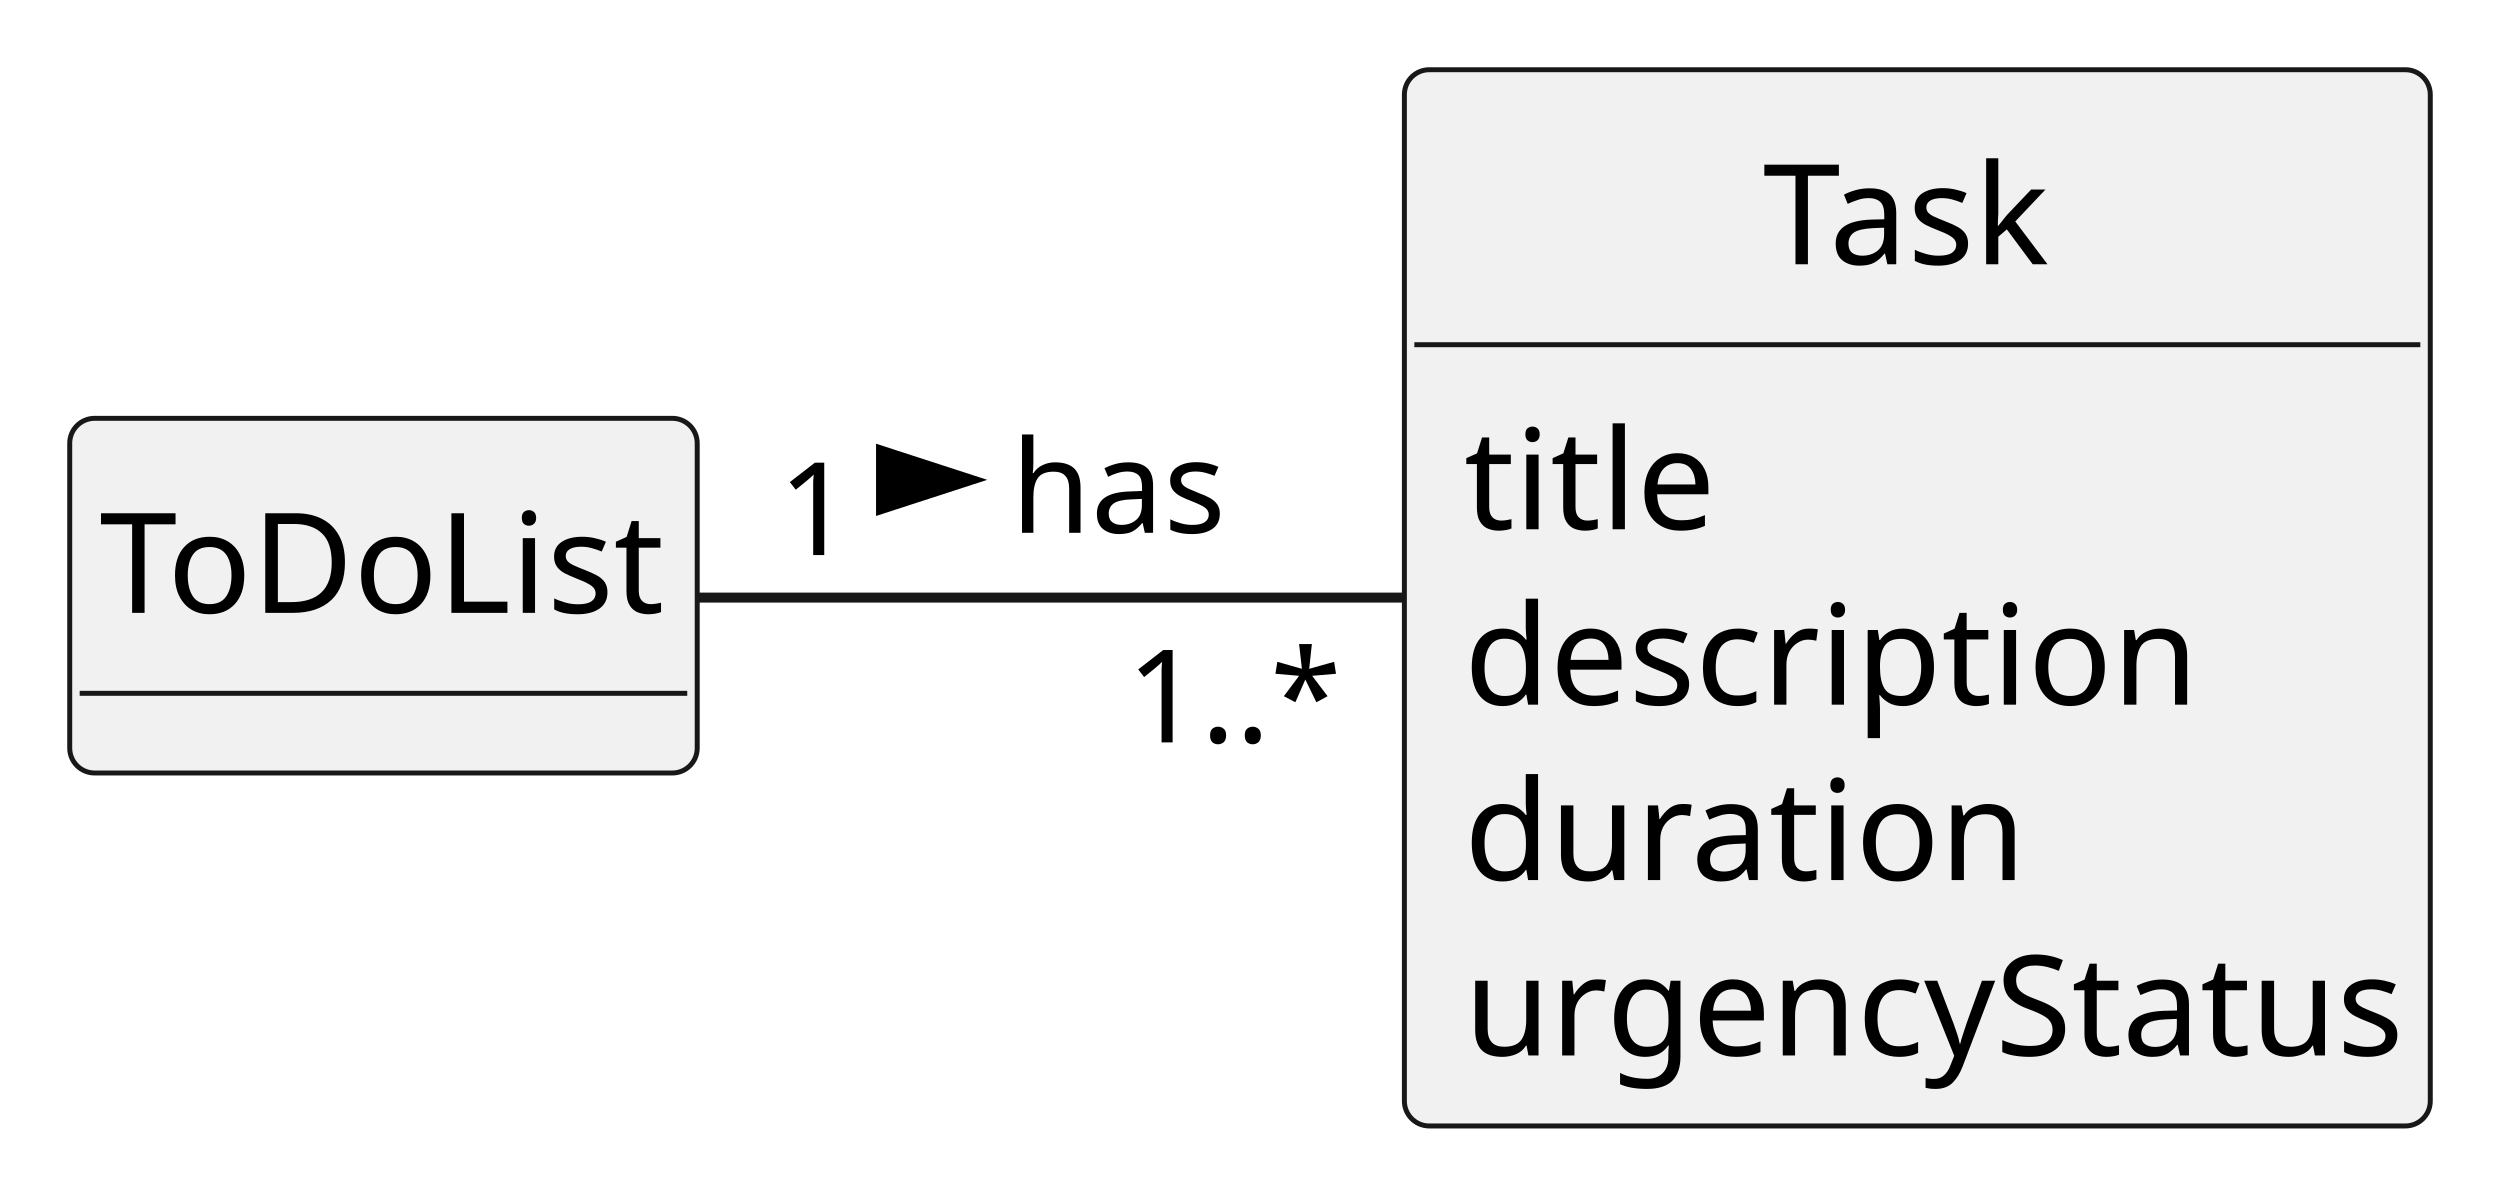
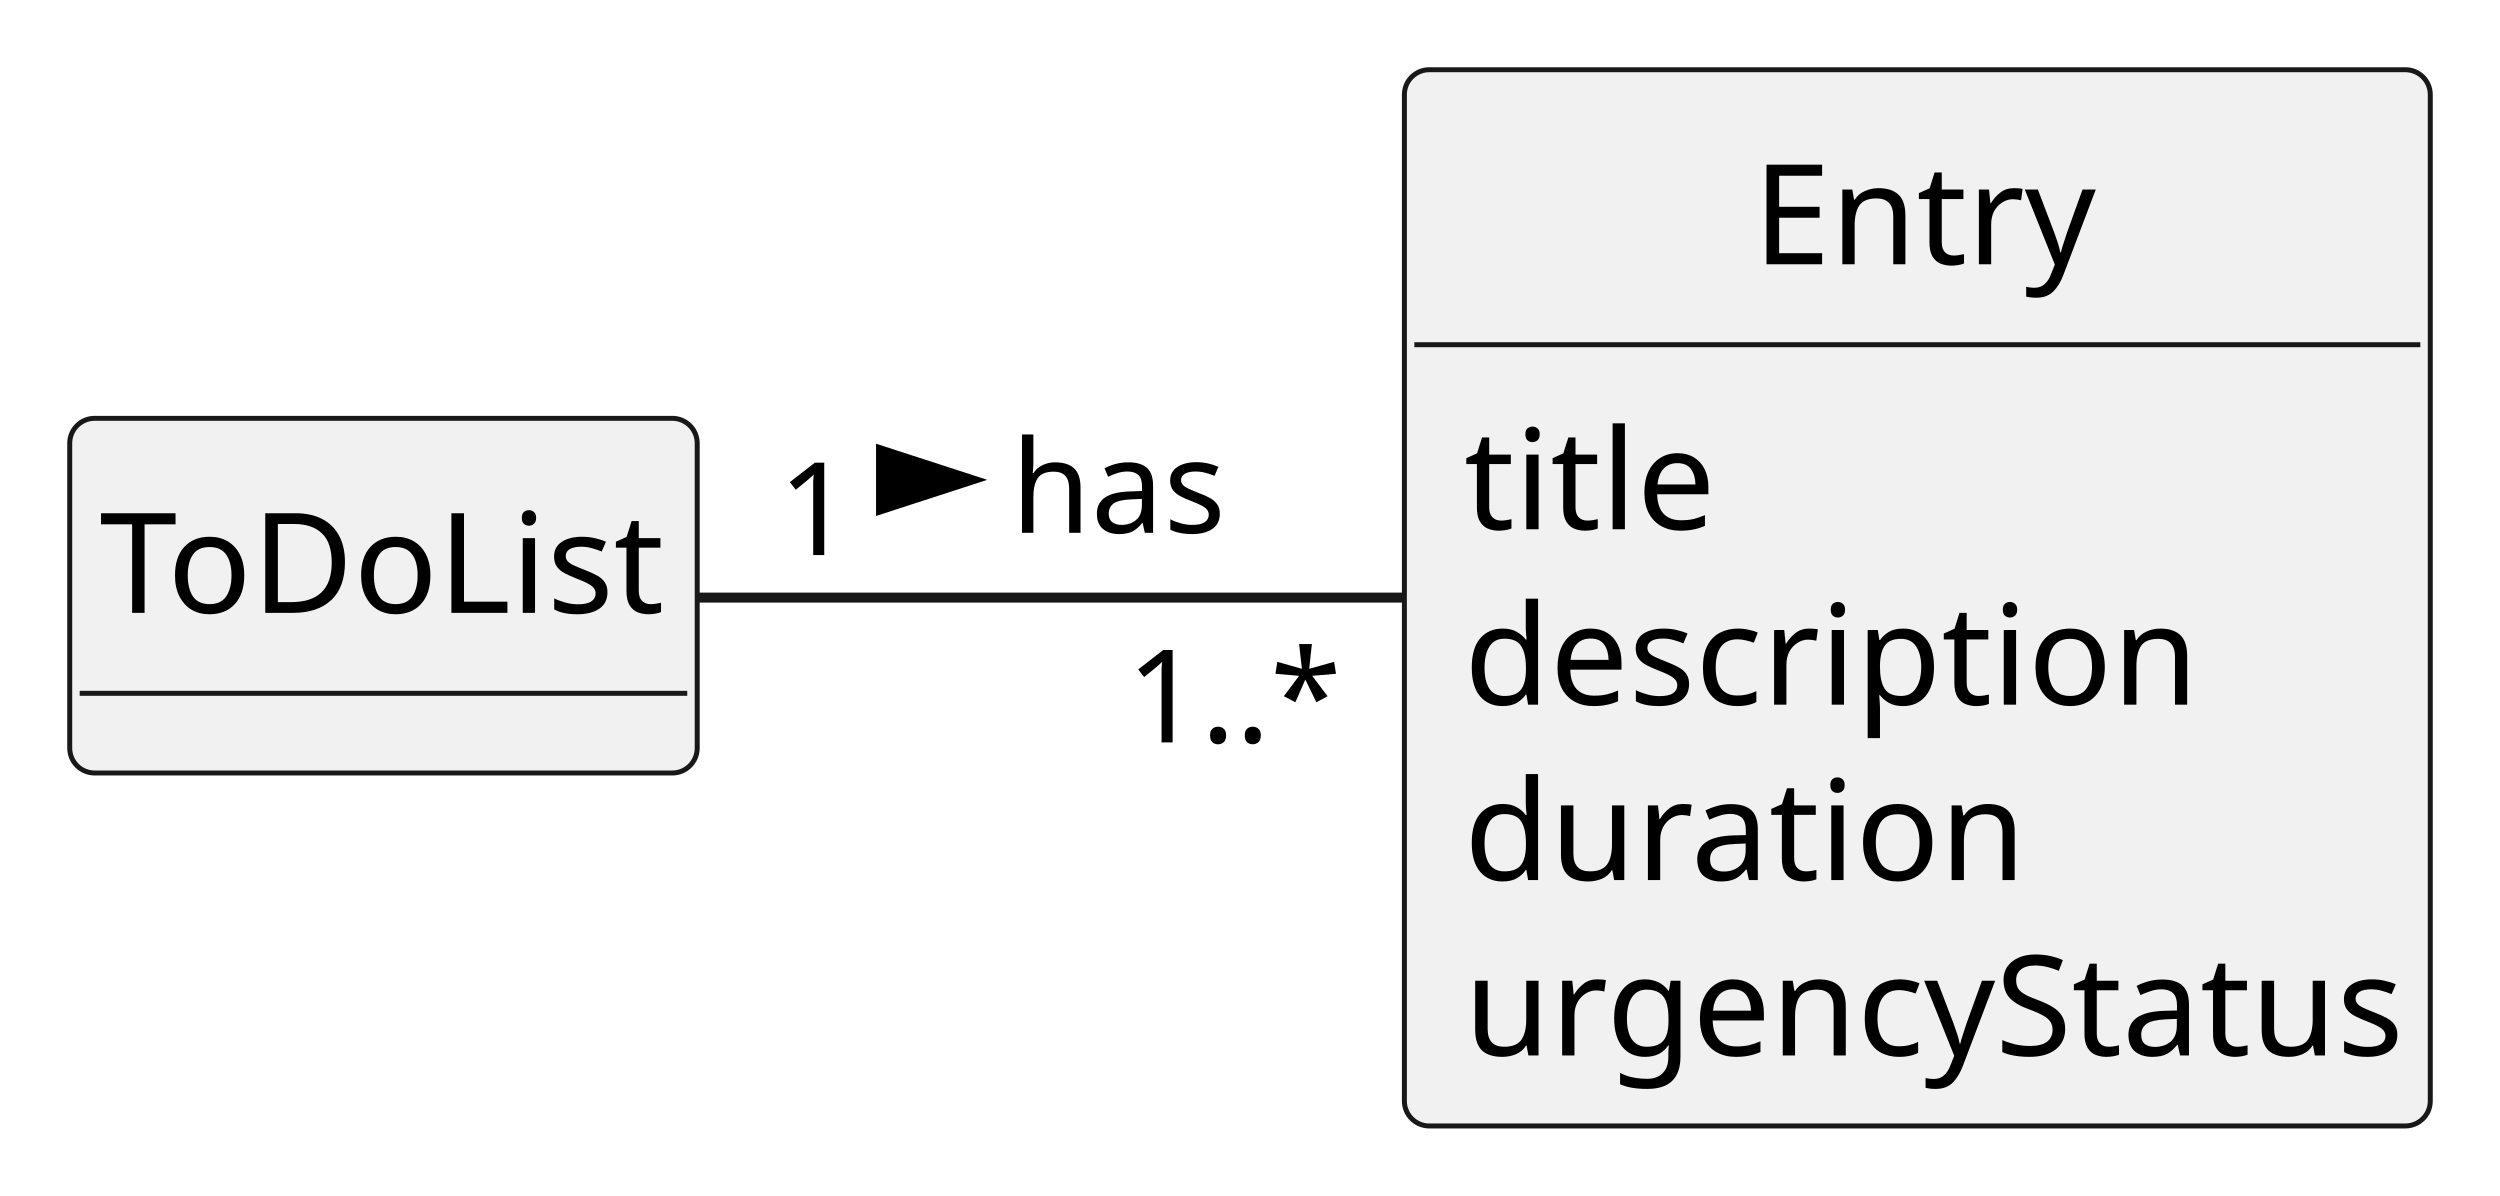
<svg xmlns="http://www.w3.org/2000/svg" contentStyleType="text/css" height="120px" preserveAspectRatio="none" style="width:251px;height:120px;background:#FFFFFF;" version="1.1" viewBox="0 0 251 120" width="251px" zoomAndPan="magnify">
  <defs />
  <g>
-     <g id="elem_Task">
-       <rect codeLine="13" fill="#F1F1F1" height="106.047" id="Task" rx="2.5" ry="2.5" style="stroke:#181818;stroke-width:0.5;" width="103" x="141" y="7" />
-       <text fill="#000000" font-family="sans-serif" font-size="14" lengthAdjust="spacing" textLength="31" x="177" y="26.533">Task</text>
+     <g id="elem_Entry">
+       <rect codeLine="13" fill="#F1F1F1" height="106.047" id="Entry" rx="2.5" ry="2.5" style="stroke:#181818;stroke-width:0.5;" width="103" x="141" y="7" />
+       <text fill="#000000" font-family="sans-serif" font-size="14" lengthAdjust="spacing" textLength="33" x="176" y="26.533">Entry</text>
      <line style="stroke:#181818;stroke-width:0.5;" x1="142" x2="243" y1="34.609" y2="34.609" />
      <text fill="#000000" font-family="sans-serif" font-size="14" lengthAdjust="spacing" textLength="22" x="147" y="53.143">title</text>
      <text fill="#000000" font-family="sans-serif" font-size="14" lengthAdjust="spacing" textLength="69" x="147" y="70.752">description</text>
      <text fill="#000000" font-family="sans-serif" font-size="14" lengthAdjust="spacing" textLength="52" x="147" y="88.361">duration</text>
      <text fill="#000000" font-family="sans-serif" font-size="14" lengthAdjust="spacing" textLength="91" x="147" y="105.971">urgencyStatus</text>
    </g>
    <g id="elem_ToDoList">
      <rect codeLine="21" fill="#F1F1F1" height="35.609" id="ToDoList" rx="2.5" ry="2.5" style="stroke:#181818;stroke-width:0.5;" width="63" x="7" y="42" />
      <text fill="#000000" font-family="sans-serif" font-size="14" lengthAdjust="spacing" textLength="57" x="10" y="61.533">ToDoList</text>
      <line style="stroke:#181818;stroke-width:0.5;" x1="8" x2="69" y1="69.609" y2="69.609" />
    </g>
-     <g id="link_ToDoList_Task">
-       <path codeLine="25" d="M70.04,60 C90.45,60 117.51,60 141,60 " fill="none" id="ToDoList-Task" style="stroke:#181818;stroke-width:1.0;" />
+     <g id="link_ToDoList_Entry">
+       <path codeLine="25" d="M70.04,60 C90.45,60 117.51,60 141,60 " fill="none" id="ToDoList-Entry" style="stroke:#181818;stroke-width:1.0;" />
      <polygon fill="#000000" points="97.5,48.176,88.455,45.237,88.455,51.115,97.5,48.176" style="stroke:#000000;stroke-width:1.0;" />
      <text fill="#000000" font-family="sans-serif" font-size="13" lengthAdjust="spacing" textLength="21" x="101.5" y="53.495">has</text>
      <text fill="#000000" font-family="sans-serif" font-size="13" lengthAdjust="spacing" textLength="7" x="78.143" y="55.731">1</text>
      <text fill="#000000" font-family="sans-serif" font-size="13" lengthAdjust="spacing" textLength="20" x="113.12" y="74.54">1..*</text>
    </g>
  </g>
</svg>
